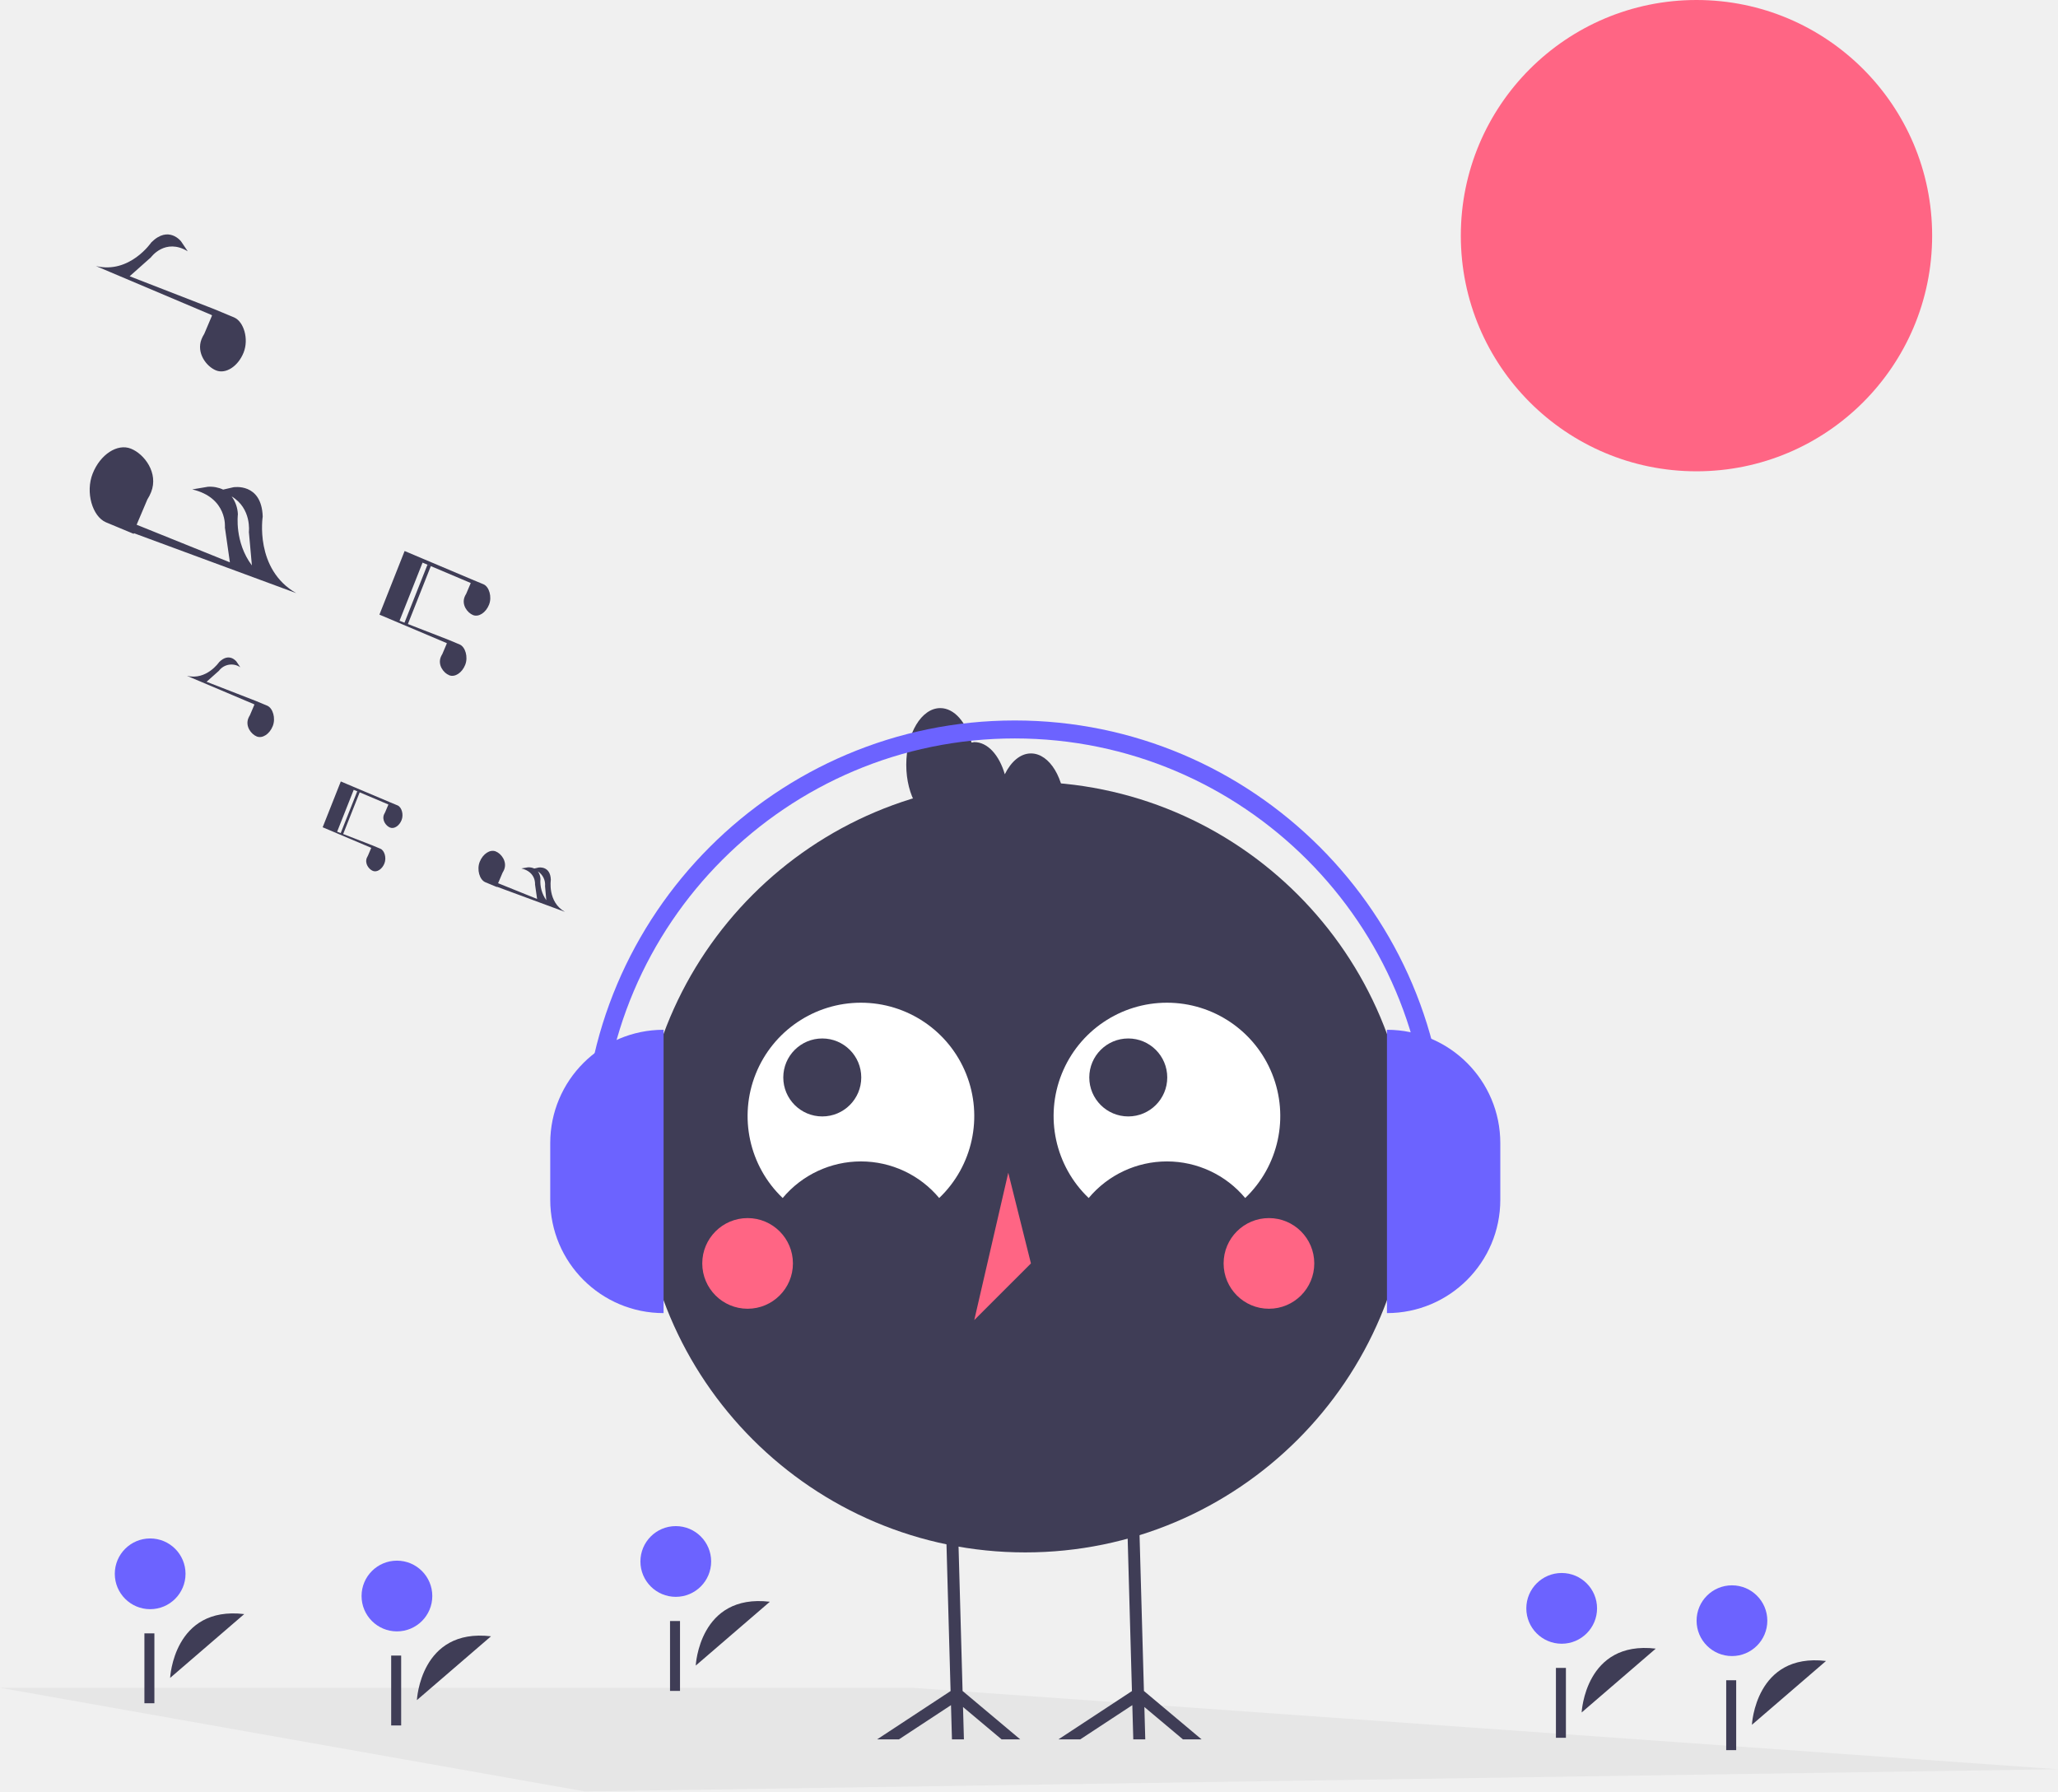
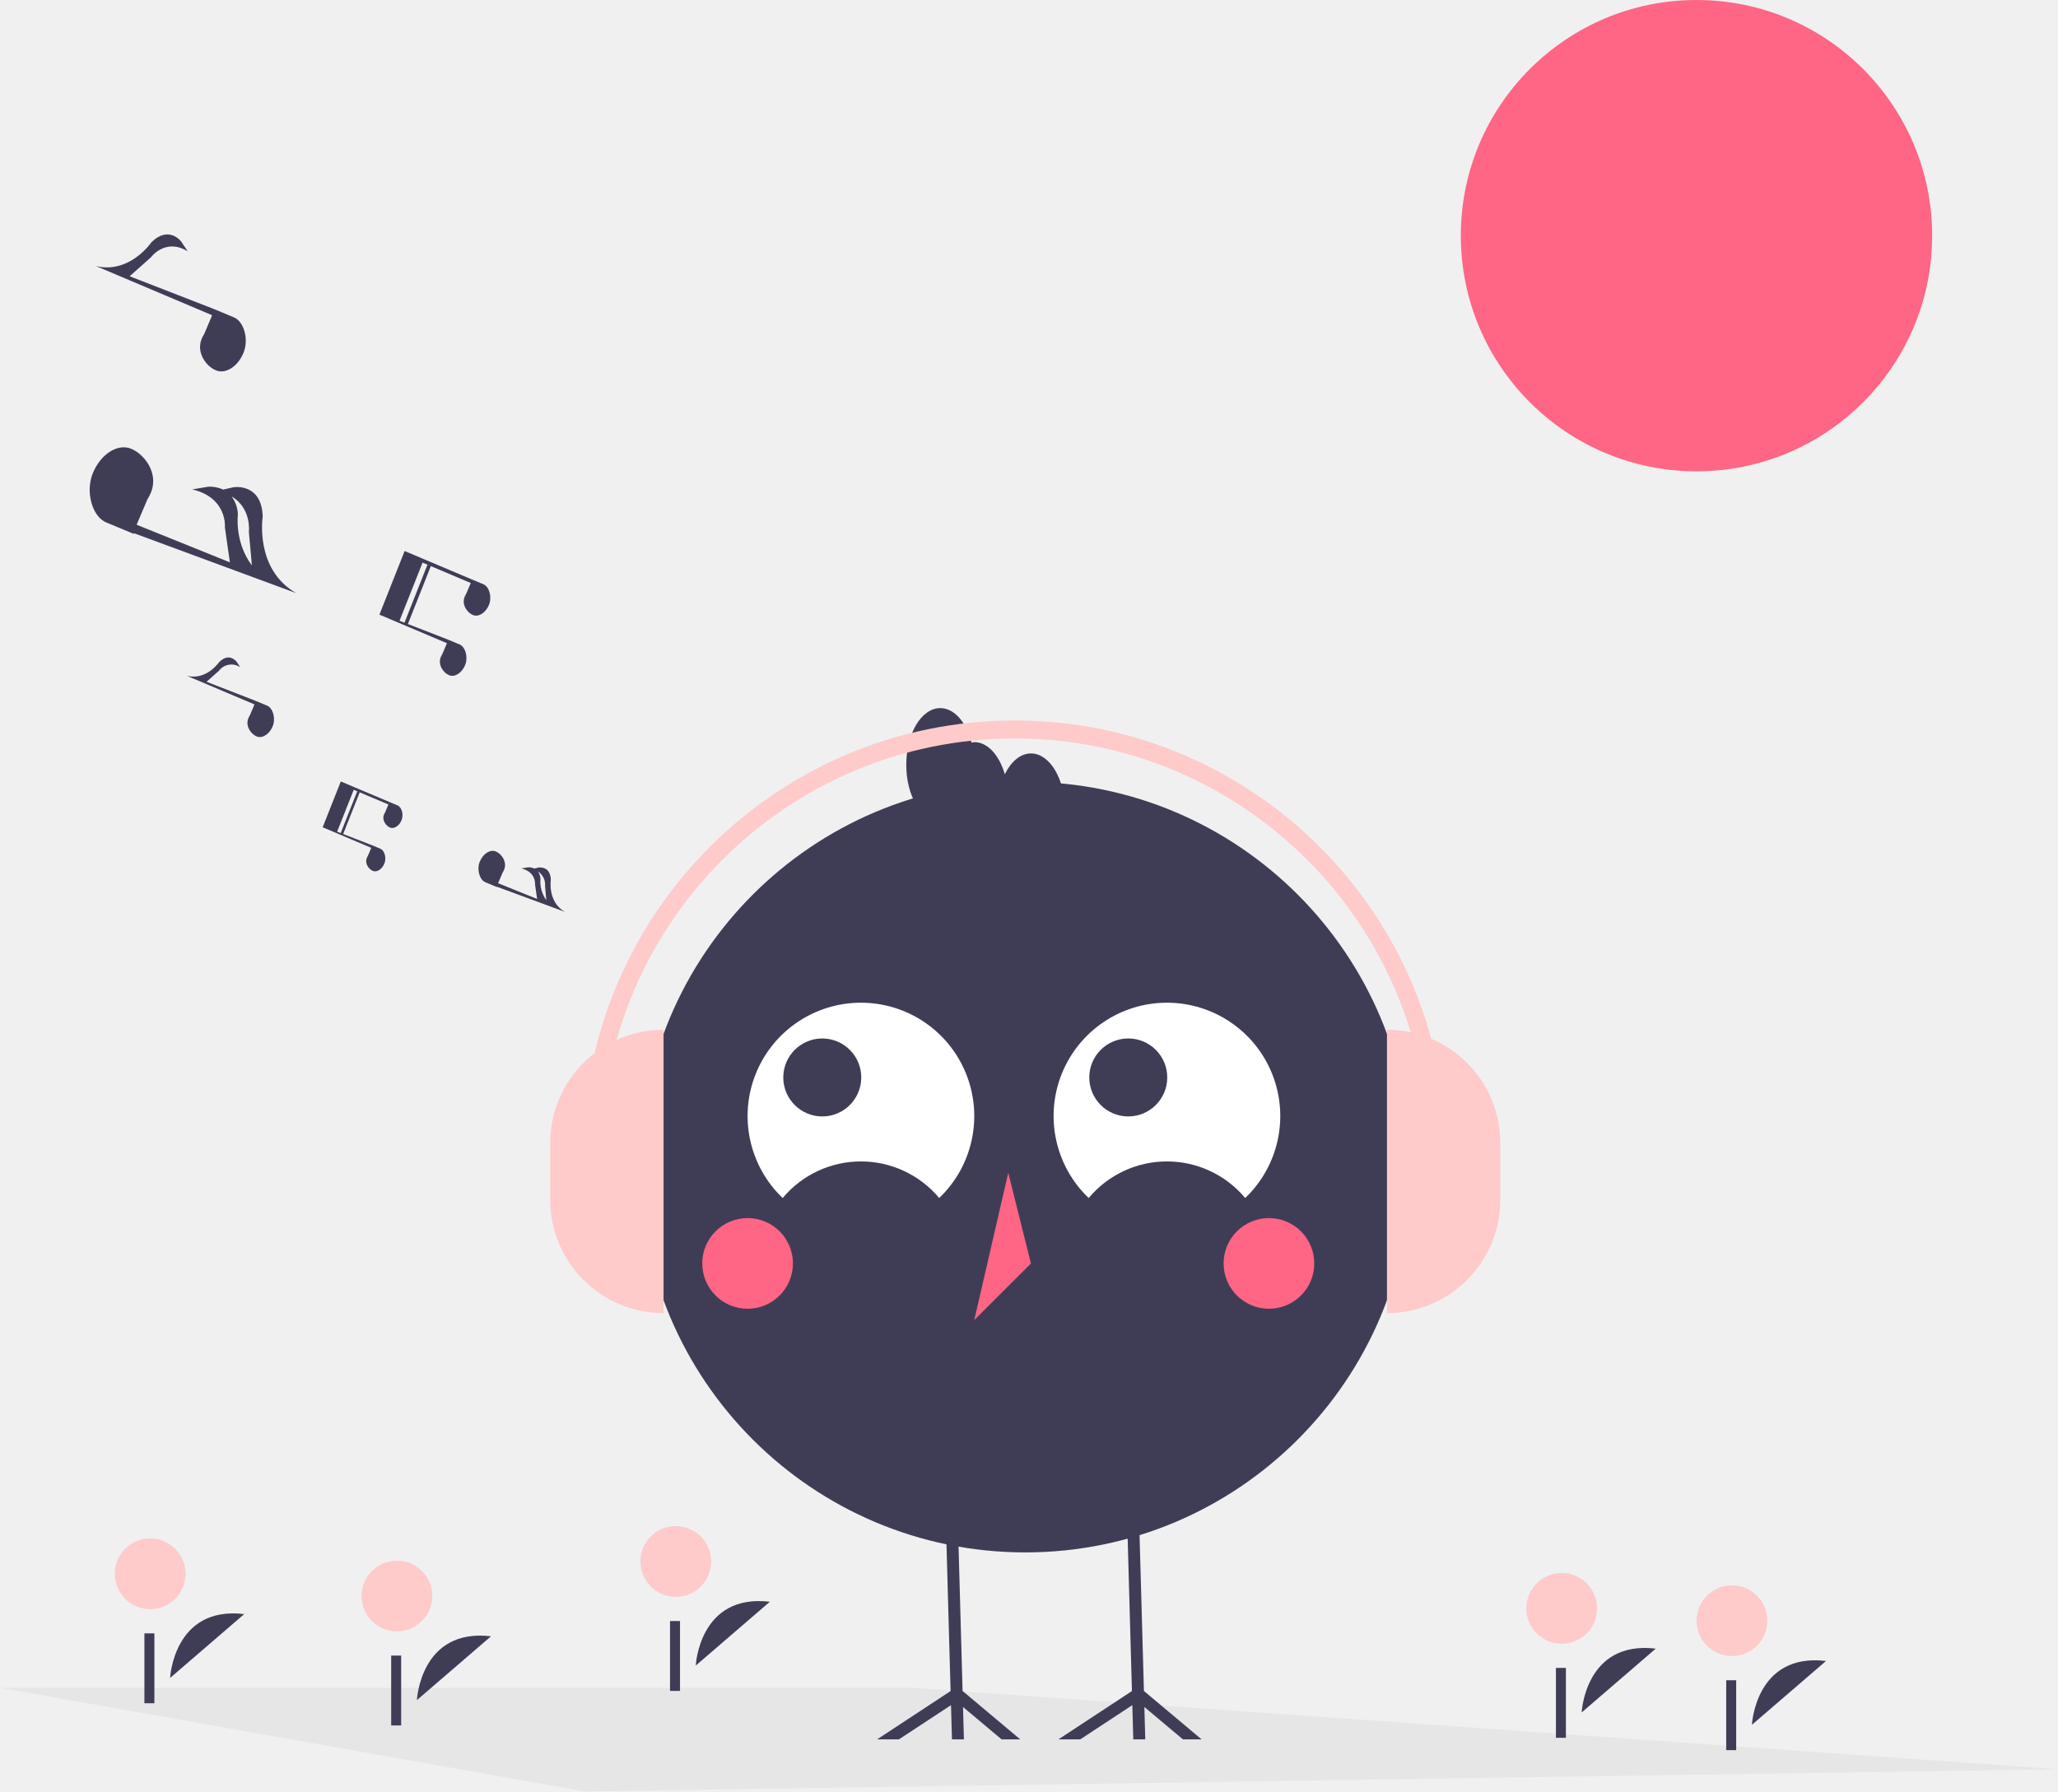
<svg xmlns="http://www.w3.org/2000/svg" id="a780dc9c-2107-4fd6-8fec-765248a5097a" data-name="Layer 1" width="887.772" height="772.831" viewBox="0 0 887.772 772.831">
  <polygon points="887.772 763.25 252.263 772.831 0 728.121 393.817 728.121 887.772 763.25" fill="#e6e6e6" />
  <circle cx="731.822" cy="101.66" r="101.66" fill="#ff6584" />
  <path d="M335.954,797.02s1.487-31.159,31.971-27.537" transform="translate(-156.1139 -63.58465)" fill="#3f3d56" />
-   <circle cx="171.227" cy="688.526" r="15.257" fill="#6c63ff" />
+   <circle cx="171.227" cy="688.526" r="15.257" fill="#fecaca" />
  <rect x="168.744" y="714.218" width="4.307" height="30.147" fill="#3f3d56" />
  <path d="M838.401,802.342s1.487-31.159,31.971-27.537" transform="translate(-156.1139 -63.58465)" fill="#3f3d56" />
-   <circle cx="673.673" cy="693.849" r="15.257" fill="#6c63ff" />
+   <circle cx="673.673" cy="693.849" r="15.257" fill="#fecaca" />
  <rect x="671.191" y="719.541" width="4.307" height="30.147" fill="#3f3d56" />
  <path d="M911.851,807.665s1.487-31.159,31.971-27.537" transform="translate(-156.1139 -63.58465)" fill="#3f3d56" />
-   <circle cx="747.124" cy="699.171" r="15.257" fill="#6c63ff" />
+   <circle cx="747.124" cy="699.171" r="15.257" fill="#fecaca" />
  <rect x="744.642" y="724.863" width="4.307" height="30.147" fill="#3f3d56" />
  <path d="M456.243,782.116s1.487-31.159,31.971-27.537" transform="translate(-156.1139 -63.58465)" fill="#3f3d56" />
-   <circle cx="291.516" cy="673.623" r="15.257" fill="#6c63ff" />
+   <circle cx="291.516" cy="673.623" r="15.257" fill="#fecaca" />
  <rect x="289.033" y="699.315" width="4.307" height="30.147" fill="#3f3d56" />
  <path d="M229.504,787.439s1.487-31.159,31.971-27.537" transform="translate(-156.1139 -63.58465)" fill="#3f3d56" />
-   <circle cx="64.776" cy="678.946" r="15.257" fill="#6c63ff" />
+   <circle cx="64.776" cy="678.946" r="15.257" fill="#fecaca" />
  <rect x="62.294" y="704.638" width="4.307" height="30.147" fill="#3f3d56" />
  <circle cx="442.277" cy="503.482" r="166.228" fill="#3f3d56" />
  <path d="M493.74,580.41a43.988,43.988,0,0,1,67.519,0,48.891,48.891,0,1,0-67.519,0Z" transform="translate(-156.1139 -63.58465)" fill="#fff" />
  <path d="M625.745,580.41a43.988,43.988,0,0,1,67.519,0,48.891,48.891,0,1,0-67.519,0Z" transform="translate(-156.1139 -63.58465)" fill="#fff" />
  <circle cx="354.707" cy="464.814" r="16.818" fill="#3f3d56" />
  <circle cx="486.707" cy="464.814" r="16.818" fill="#3f3d56" />
  <circle cx="322.495" cy="545.039" r="19.556" fill="#ff6584" />
  <circle cx="547.392" cy="545.039" r="19.556" fill="#ff6584" />
  <polygon points="434.943 505.926 420.276 569.484 444.721 545.039 434.943 505.926" fill="#ff6584" />
  <polygon points="510.307 750.38 493.655 736.404 494.043 750.38 488.871 750.38 488.458 735.602 465.975 750.38 456.563 750.38 488.29 729.526 487.061 685.737 486.143 652.666 491.302 652.524 492.233 685.737 493.461 729.487 518.348 750.38 510.307 750.38" fill="#3f3d56" />
  <polygon points="432.076 750.38 415.424 736.404 415.812 750.38 410.654 750.38 410.24 735.602 387.757 750.38 378.345 750.38 410.059 729.526 408.831 685.737 407.913 652.666 413.084 652.524 414.015 685.737 415.23 729.487 440.118 750.38 432.076 750.38" fill="#3f3d56" />
  <path d="M600.835,388.616c-4.561,0-8.585,3.543-11.275,8.985-2.371-8.183-7.353-13.874-13.17-13.874a8.847,8.847,0,0,0-1.174.197c-2.236-8.737-7.434-14.864-13.493-14.864-8.101,0-14.667,10.945-14.667,24.445s6.567,24.445,14.667,24.445a8.847,8.847,0,0,0,1.174-.197c2.236,8.737,7.434,14.864,13.493,14.864,4.561,0,8.585-3.543,11.275-8.985,2.371,8.183,7.353,13.874,13.17,13.874,8.101,0,14.667-10.945,14.667-24.445S608.936,388.616,600.835,388.616Z" transform="translate(-156.1139 -63.58465)" fill="#3f3d56" />
-   <path d="M393.474,507.833h0a48.891,48.891,0,0,1,48.891,48.891v24.445a48.891,48.891,0,0,1-48.891,48.891h0a0,0,0,0,1,0,0V507.833A0,0,0,0,1,393.474,507.833Z" transform="translate(679.7238 1074.308) rotate(180)" fill="#6c63ff" />
-   <path d="M598.303,444.248h0A48.891,48.891,0,0,1,647.194,493.139v24.445a48.891,48.891,0,0,1-48.891,48.891h0a0,0,0,0,1,0,0V444.248A0,0,0,0,1,598.303,444.248Z" fill="#6c63ff" />
-   <path d="M780.037,560.565H772.279c0-98.377-80.036-178.414-178.414-178.414-98.377,0-178.414,80.036-178.414,178.414H407.695c0-102.655,83.516-186.171,186.171-186.171C696.521,374.394,780.037,457.91,780.037,560.565Z" transform="translate(-156.1139 -63.58465)" fill="#6c63ff" />
+   <path d="M393.474,507.833h0a48.891,48.891,0,0,1,48.891,48.891v24.445a48.891,48.891,0,0,1-48.891,48.891h0a0,0,0,0,1,0,0V507.833A0,0,0,0,1,393.474,507.833Z" transform="translate(679.7238 1074.308) rotate(180)" fill="#fecaca" />
+   <path d="M598.303,444.248h0A48.891,48.891,0,0,1,647.194,493.139v24.445a48.891,48.891,0,0,1-48.891,48.891h0a0,0,0,0,1,0,0V444.248A0,0,0,0,1,598.303,444.248Z" fill="#fecaca" />
+   <path d="M780.037,560.565H772.279c0-98.377-80.036-178.414-178.414-178.414-98.377,0-178.414,80.036-178.414,178.414H407.695c0-102.655,83.516-186.171,186.171-186.171C696.521,374.394,780.037,457.91,780.037,560.565Z" transform="translate(-156.1139 -63.58465)" fill="#fecaca" />
  <polygon points="131.69 367.997 131.69 367.997 131.69 367.997 131.69 367.997" fill="#3f3d56" />
  <path d="M327.661,411.058l.001-.003-3.644-1.518-15.377-6.5-5.512-2.33-.423,1.068h0l-7.404,18.694L316.14,429.288l.109.099-1.404,3.311a5.862,5.862,0,0,0-.49.955c-.984,2.484.874,4.954,2.63,5.649s3.977-.754,4.961-3.237c.97-2.45.022-5.562-1.689-6.314l.002-.003-3.644-1.518-12.467-4.846,7.123-17.985-1.056-.418-7.126,17.992-1.542-.599,7.154-18.062.188.08,14.654,6.202.109.099-1.404,3.311a5.851,5.851,0,0,0-.49.955c-.984,2.484.874,4.954,2.63,5.649s3.977-.754,4.961-3.237C330.321,414.922,329.372,411.81,327.661,411.058Z" transform="translate(-156.1139 -63.58465)" fill="#3f3d56" />
  <path d="M399.781,456.952c-7.564-4.325-6.05-13.815-6.05-13.815-.19-6.165-5.284-5.293-5.284-5.293l-1.854.423a5.629,5.629,0,0,0-2.757-.51l-2.82.475c6.421,1.509,5.894,6.881,5.894,6.881l.9,6.281-16.826-6.788,1.932-4.555a8.129,8.129,0,0,0,.68-1.327c1.366-3.449-1.214-6.881-3.653-7.846-2.439-.966-5.524,1.047-6.89,4.496-1.347,3.402-.03,7.725,2.346,8.769l-.002.004,5.062,2.108.038-.119Zm-8.544-11.036.54,6.012a13.867,13.867,0,0,1-2.526-9.207,5.823,5.823,0,0,0-1.127-3.225A6.831,6.831,0,0,1,391.237,445.916Z" transform="translate(-156.1139 -63.58465)" fill="#3f3d56" />
  <path d="M271.433,368.041l.002-.004-5.062-2.108-21.154-8.223,5.339-4.75a6.744,6.744,0,0,1,9.217-1.51l-1.657-2.462s-3.115-4.124-7.475.239c0,0-5.395,7.953-13.869,5.926l28.94,12.249.152.138-1.95,4.598a8.124,8.124,0,0,0-.68,1.327c-1.366,3.449,1.214,6.88,3.653,7.846s5.524-1.047,6.89-4.496C275.127,373.407,273.81,369.085,271.433,368.041Z" transform="translate(-156.1139 -63.58465)" fill="#3f3d56" />
  <path d="M348.88,341.126l-1.95,4.598a8.132,8.132,0,0,0-.68,1.327c-1.366,3.449,1.214,6.88,3.653,7.846s5.524-1.047,6.89-4.496c1.348-3.402.031-7.725-2.346-8.769l.002-.004-5.062-2.108-17.315-6.731,9.893-24.98-1.466-.581-9.897,24.989-2.141-.832,9.936-25.087.262.111,20.353,8.614.152.138L357.213,319.76a8.137,8.137,0,0,0-.68,1.327c-1.366,3.449,1.214,6.881,3.653,7.847s5.524-1.047,6.89-4.497c1.348-3.402.031-7.725-2.346-8.769l.002-.004-5.062-2.108L338.985,304.812h0l-.001-0-.671-.284-7.655-3.236-10.871,27.447,28.94,12.249Zm-18.809-38.351Z" transform="translate(-156.1139 -63.58465)" fill="#3f3d56" />
  <path d="M257.167,200.556l.004-.007-8.713-3.629-36.416-14.156,9.191-8.177s6.114-8.483,15.866-2.599l-2.852-4.239s-5.362-7.099-12.868.412c0,0-9.287,13.691-23.874,10.201l49.819,21.086.262.237-3.357,7.916a14.005,14.005,0,0,0-1.171,2.285c-2.352,5.938,2.09,11.844,6.289,13.507s9.509-1.803,11.861-7.74C263.526,209.795,261.259,202.354,257.167,200.556Z" transform="translate(-156.1139 -63.58465)" fill="#3f3d56" />
  <path d="M283.907,319.47c-18.085-10.34-14.466-33.03-14.466-33.03-.455-14.741-12.634-12.654-12.634-12.654l-4.432,1.011a13.458,13.458,0,0,0-6.591-1.219l-6.742,1.135c15.353,3.607,14.092,16.451,14.092,16.451l2.151,15.017-40.229-16.229,4.619-10.891a19.451,19.451,0,0,0,1.627-3.173c3.266-8.247-2.903-16.451-8.735-18.76s-13.207,2.504-16.474,10.751c-3.222,8.135-.073,18.469,5.61,20.966l-.005.01,12.102,5.04.09-.285Zm-20.429-26.386,1.295,14.424c-7.596-10.083-6.043-22.062-6.043-22.062a13.925,13.925,0,0,0-2.694-7.711C264.761,282.956,263.478,293.084,263.478,293.084Z" transform="translate(-156.1139 -63.58465)" fill="#3f3d56" />
</svg>
